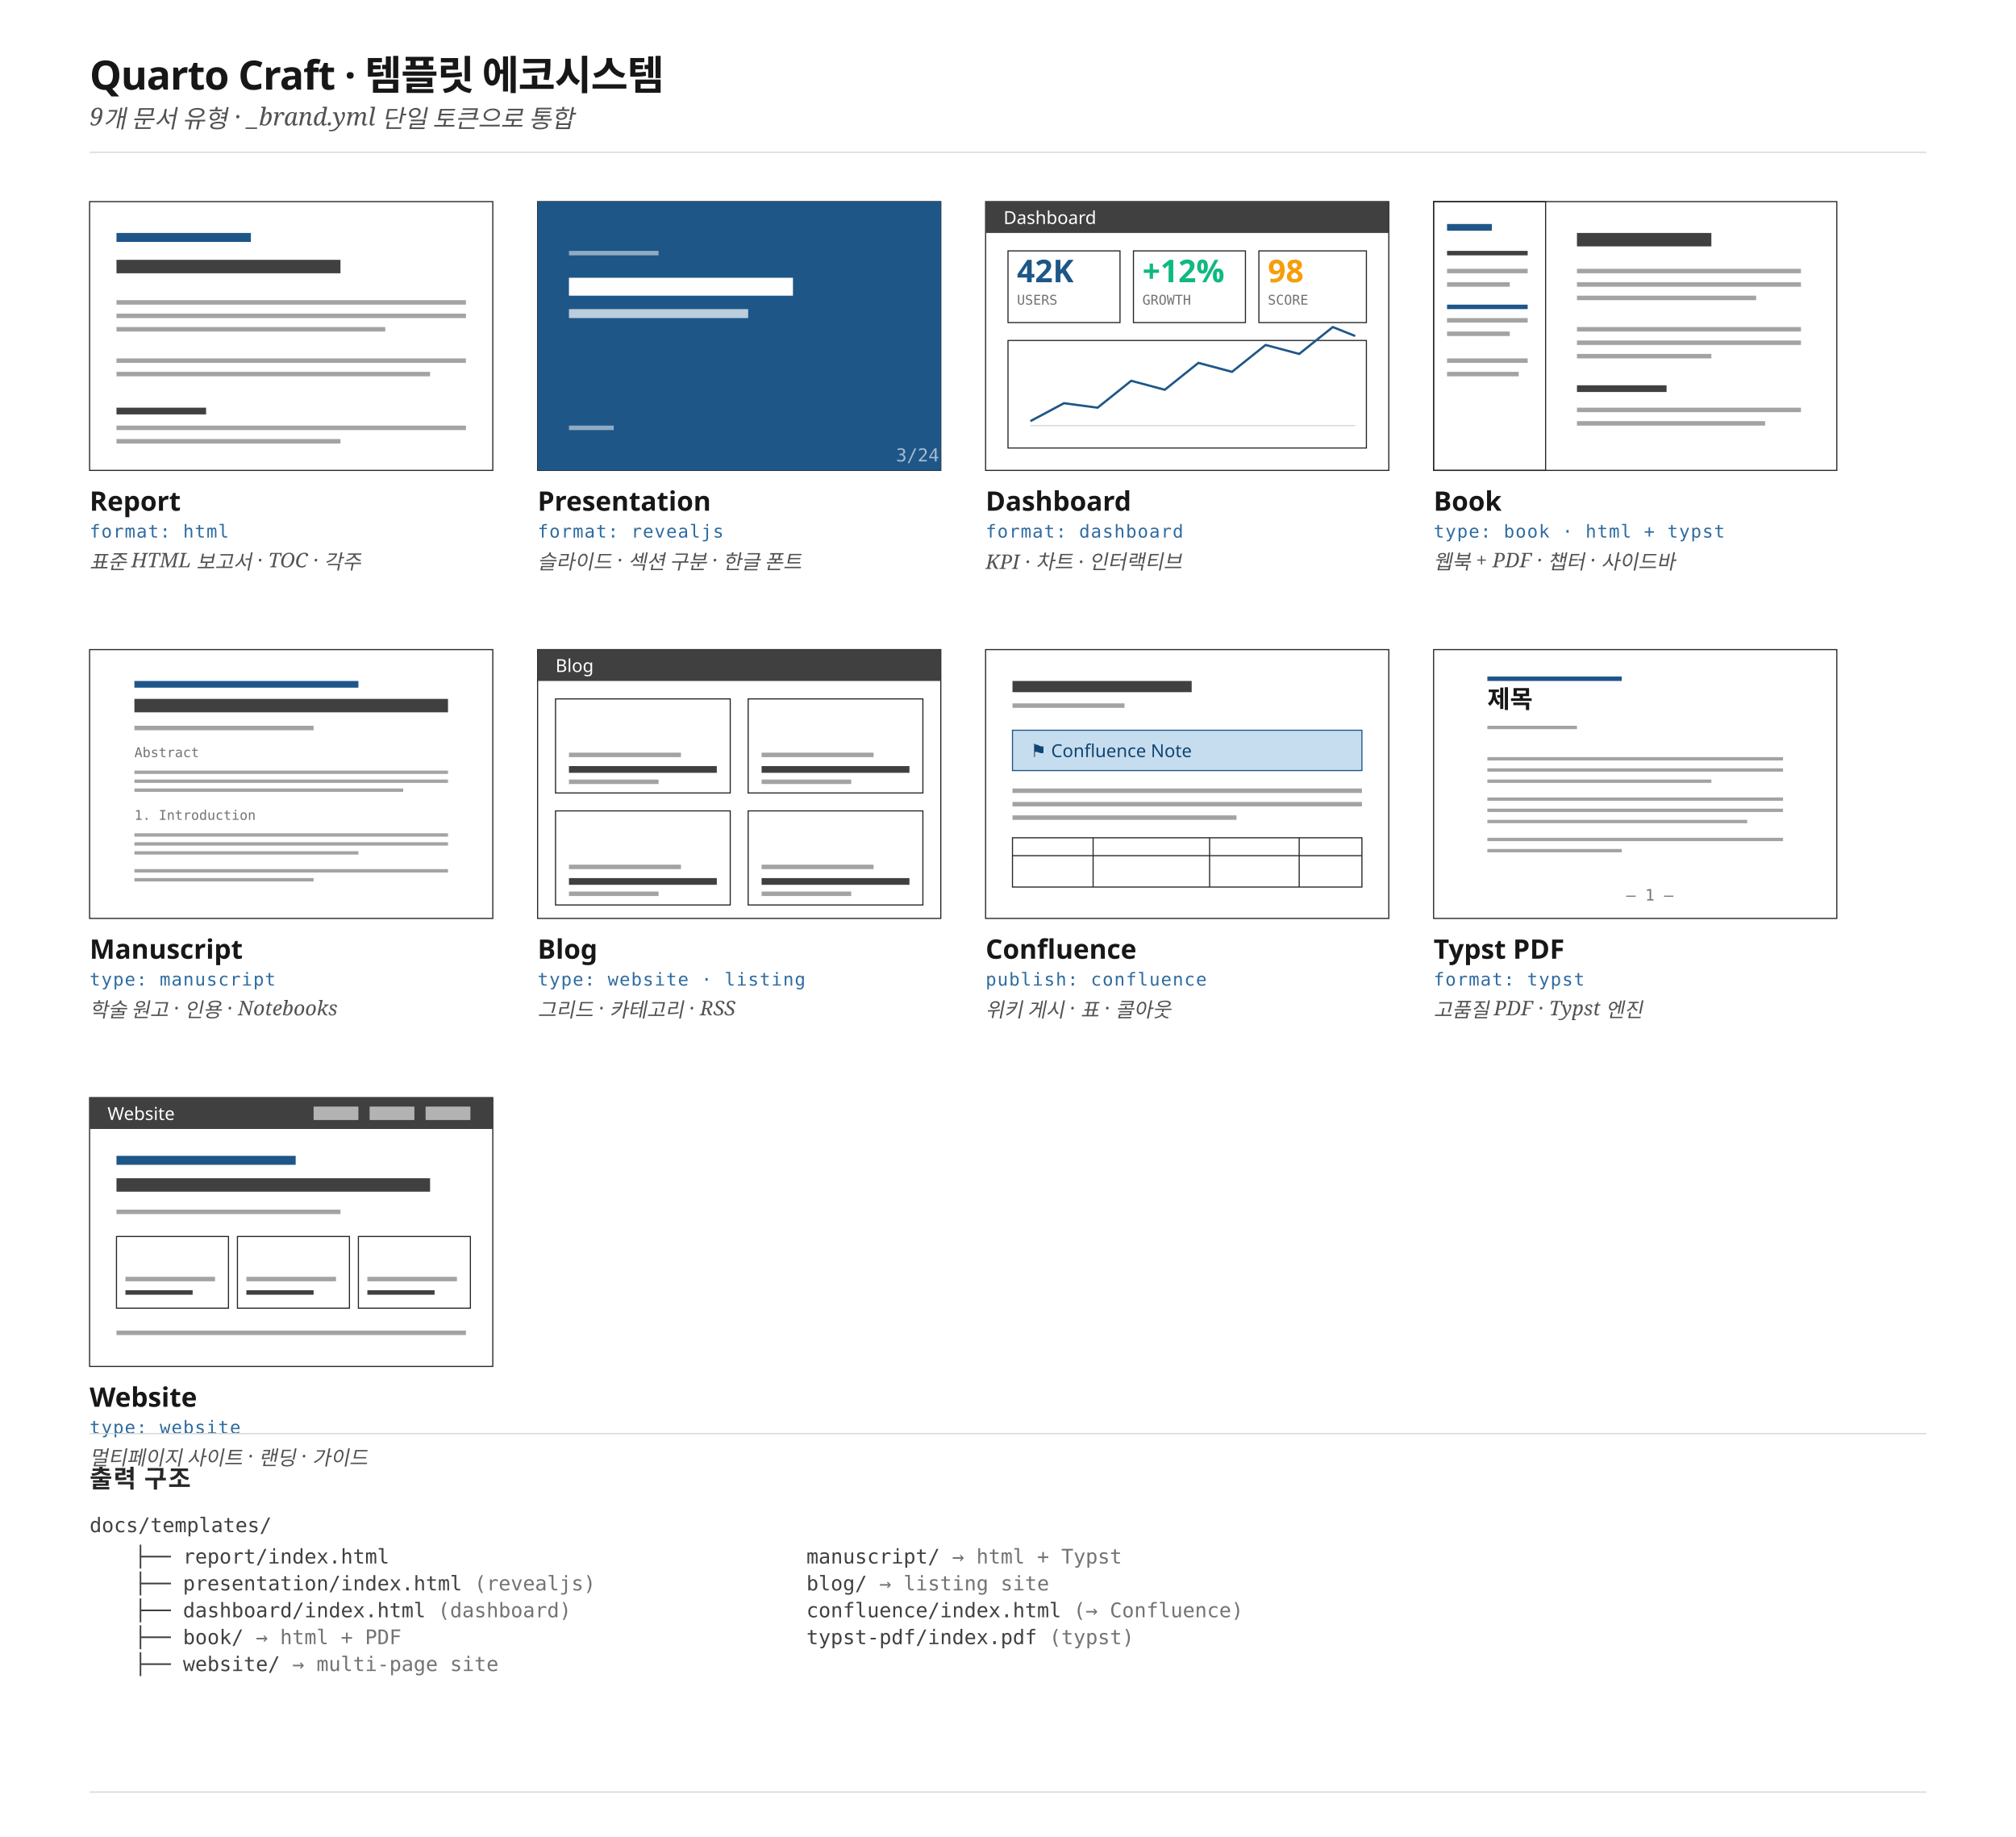
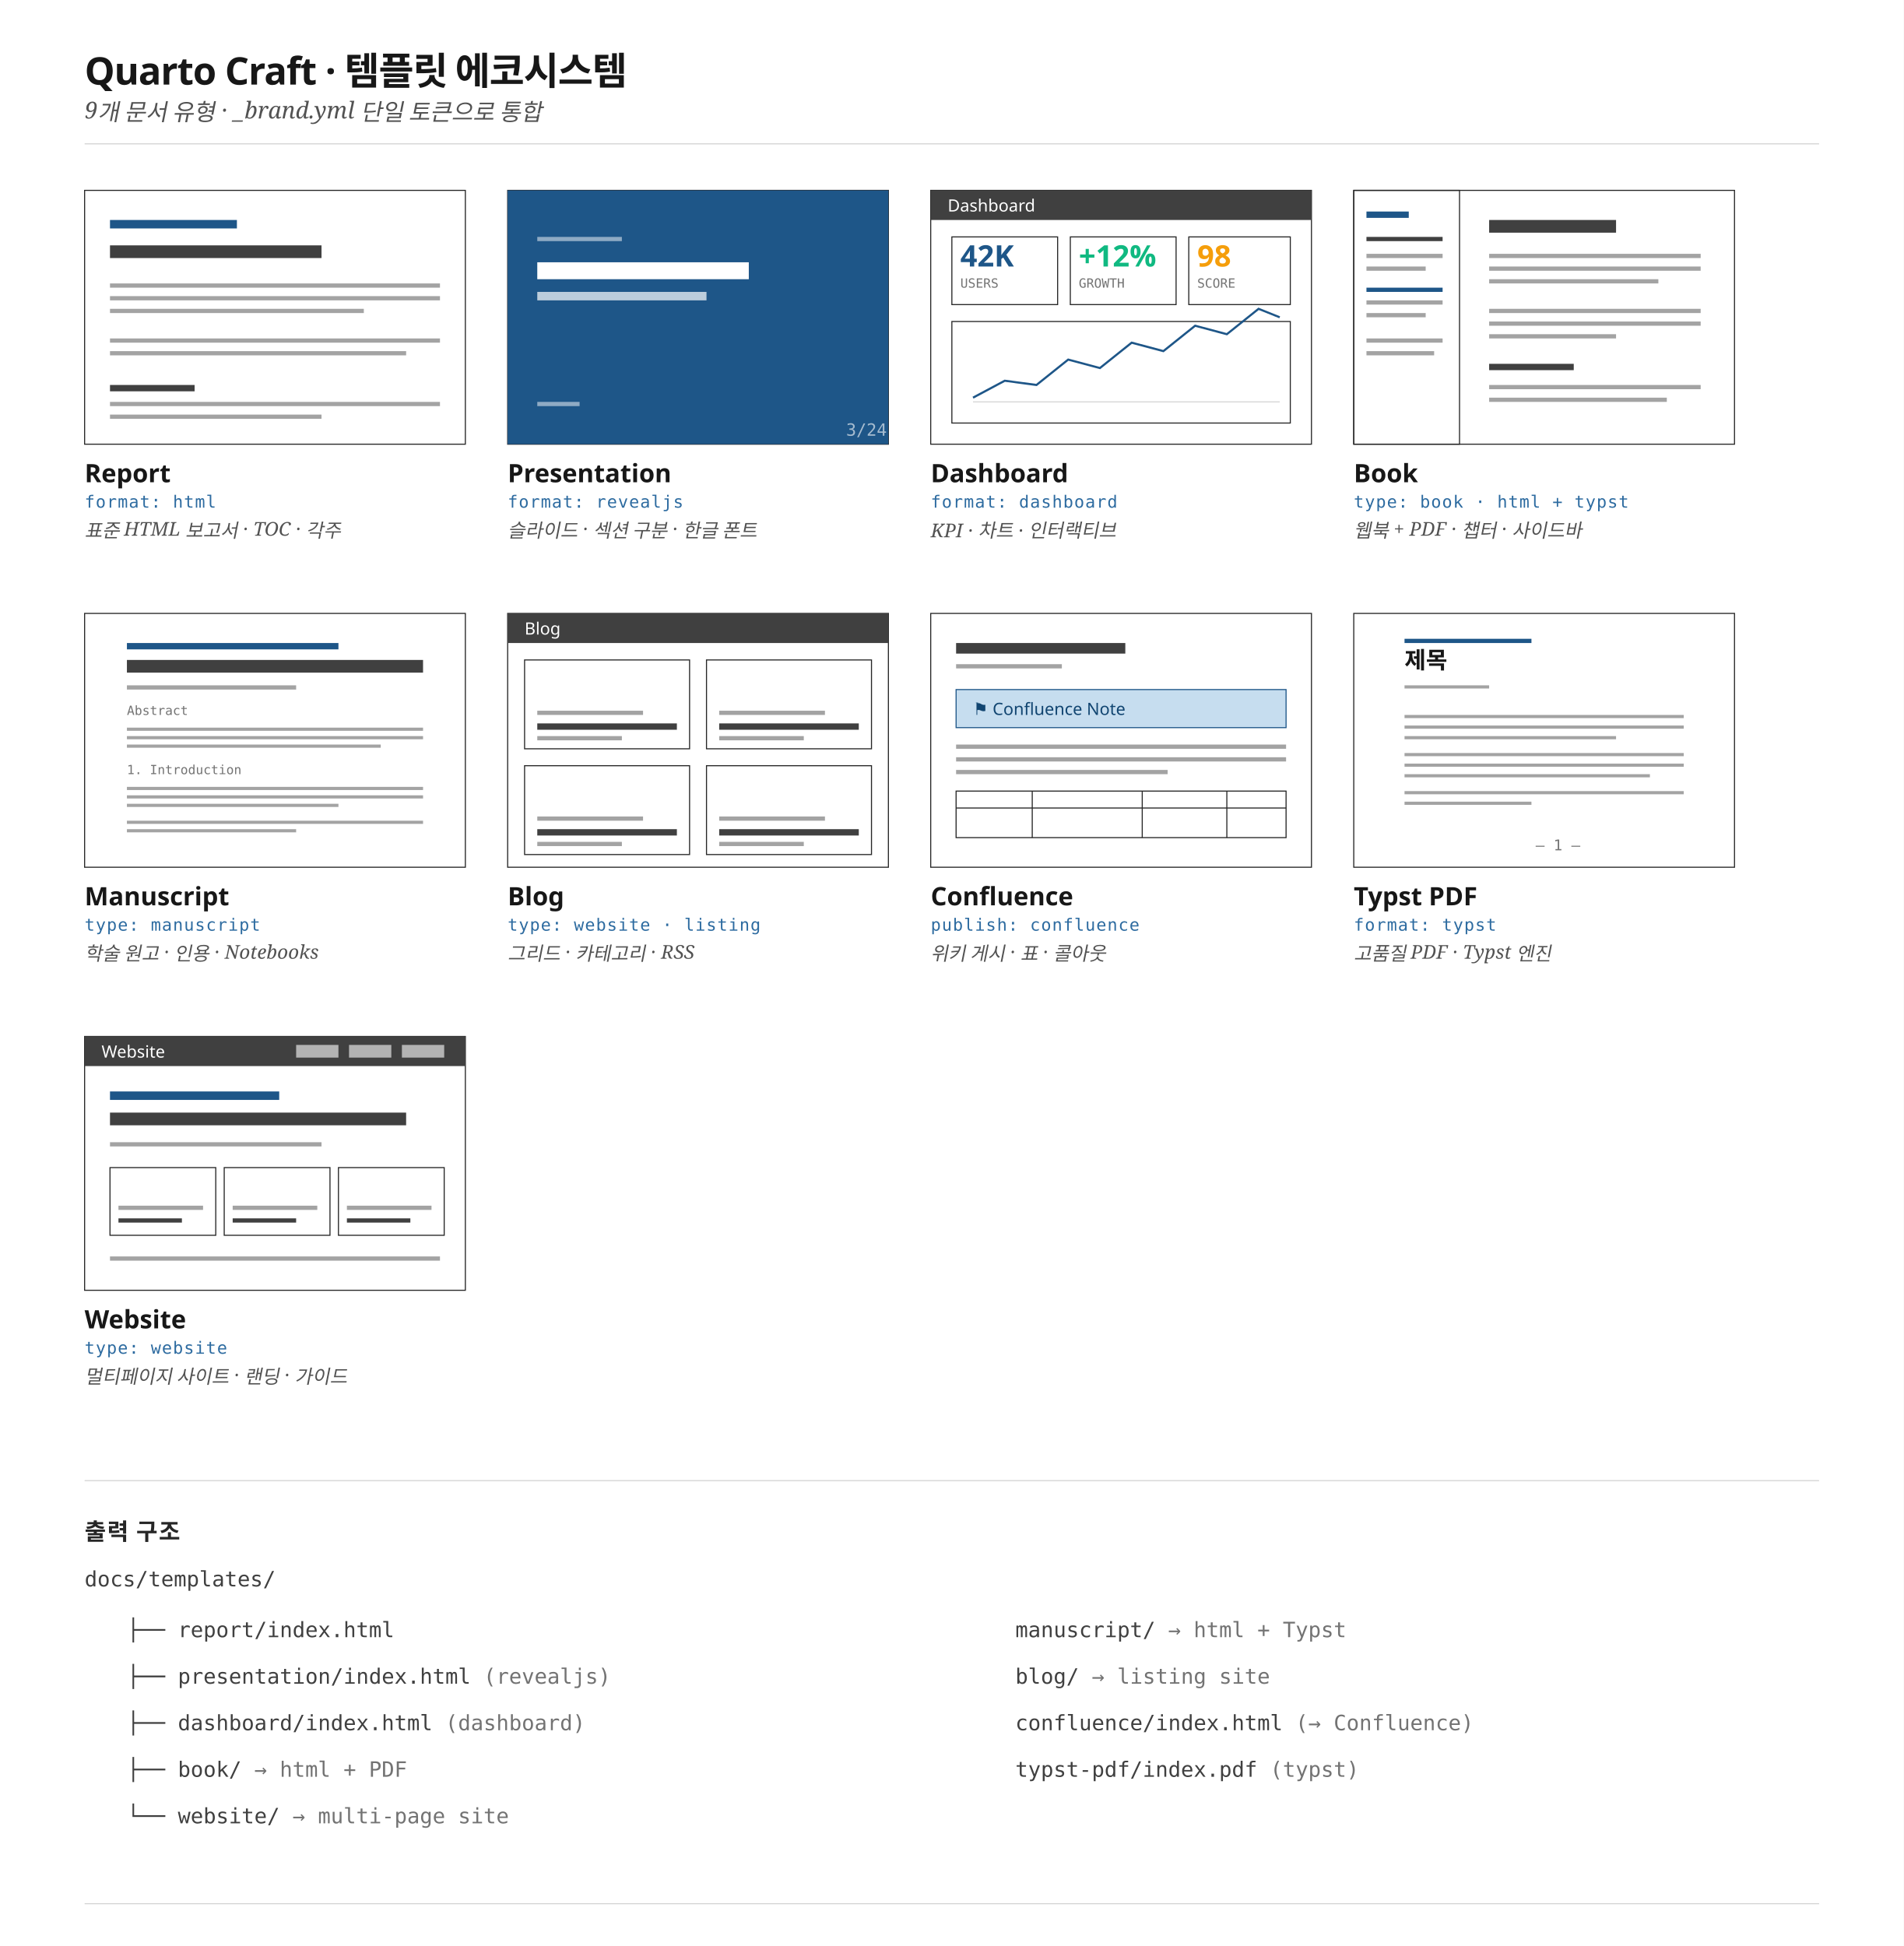
- <svg xmlns="http://www.w3.org/2000/svg" viewBox="0 0 900 820" font-family="'Pretendard Variable', Pretendard, sans-serif">
+ <svg xmlns="http://www.w3.org/2000/svg" viewBox="0 0 900 920" font-family="'Pretendard Variable', Pretendard, sans-serif">
  <style>
    .title { font-size: 18px; font-weight: 700; fill: #171717; letter-spacing: -0.02em; }
    .subtitle { font-size: 11px; fill: #525252; font-style: italic; font-family: 'Noto Serif KR', Georgia, serif; }
    .section { font-size: 11px; font-weight: 600; fill: #262626; letter-spacing: 0.05em; text-transform: uppercase; }
    .tpl-name { font-size: 12px; font-weight: 600; fill: #171717; }
    .tpl-format { font-size: 8px; fill: #2D6BA0; font-family: 'JetBrains Mono', monospace; letter-spacing: 0.05em; }
    .tpl-desc { font-size: 9px; fill: #525252; font-family: 'Noto Serif KR', Georgia, serif; font-style: italic; }
    .meta { font-size: 9px; fill: #737373; font-family: 'JetBrains Mono', monospace; }
    .note { font-size: 10px; fill: #525252; font-style: italic; font-family: 'Noto Serif KR', Georgia, serif; }
    .axis { stroke: #D4D4D4; stroke-width: 0.5; }
    .frame { fill: none; stroke: #262626; stroke-width: 0.5; }
    .frame-fill { fill: #FFFFFF; stroke: #262626; stroke-width: 0.5; }
    .ink { fill: #404040; }
    .ink-light { fill: #A3A3A3; }
    .accent { fill: #1E5688; }
  </style>
-   <rect width="900" height="820" fill="#FFFFFF" />
+   <rect width="900" height="920" fill="#FFFFFF" />
  <text x="40" y="40" class="title">Quarto Craft · 템플릿 에코시스템</text>
  <text x="40" y="56" class="subtitle">9개 문서 유형 · _brand.yml 단일 토큰으로 통합</text>
  <line x1="40" y1="68" x2="860" y2="68" class="axis" />
  <g transform="translate(40, 90)">
    <rect class="frame-fill" x="0" y="0" width="180" height="120" />
    <rect class="accent" x="12" y="14" width="60" height="4" />
    <rect class="ink" x="12" y="26" width="100" height="6" />
    <rect class="ink-light" x="12" y="44" width="156" height="2" />
    <rect class="ink-light" x="12" y="50" width="156" height="2" />
    <rect class="ink-light" x="12" y="56" width="120" height="2" />
    <rect class="ink-light" x="12" y="70" width="156" height="2" />
    <rect class="ink-light" x="12" y="76" width="140" height="2" />
    <rect class="ink" x="12" y="92" width="40" height="3" />
    <rect class="ink-light" x="12" y="100" width="156" height="2" />
    <rect class="ink-light" x="12" y="106" width="100" height="2" />
    <text x="0" y="138" class="tpl-name">Report</text>
    <text x="0" y="150" class="tpl-format">format: html</text>
    <text x="0" y="164" class="tpl-desc">표준 HTML 보고서 · TOC · 각주</text>
  </g>
  <g transform="translate(240, 90)">
    <rect class="frame-fill" x="0" y="0" width="180" height="120" />
    <rect x="0" y="0" width="180" height="120" fill="#1E5688" />
    <rect fill="#FFFFFF" x="14" y="22" width="40" height="2" opacity="0.5" />
    <rect fill="#FFFFFF" x="14" y="34" width="100" height="8" />
    <rect fill="#FFFFFF" x="14" y="48" width="80" height="4" opacity="0.7" />
    <rect fill="#FFFFFF" x="14" y="100" width="20" height="2" opacity="0.5" />
    <text x="160" y="116" font-size="8" fill="#FFFFFF" opacity="0.6" font-family="'JetBrains Mono', monospace">3/24</text>
    <text x="0" y="138" class="tpl-name">Presentation</text>
    <text x="0" y="150" class="tpl-format">format: revealjs</text>
    <text x="0" y="164" class="tpl-desc">슬라이드 · 섹션 구분 · 한글 폰트</text>
  </g>
  <g transform="translate(440, 90)">
    <rect class="frame-fill" x="0" y="0" width="180" height="120" />
    <rect class="ink" x="0" y="0" width="180" height="14" />
    <text x="8" y="10" font-size="8" fill="#FFFFFF">Dashboard</text>
    <rect class="frame" x="10" y="22" width="50" height="32" />
    <text x="14" y="36" font-size="14" font-weight="700" fill="#1E5688">42K</text>
    <text x="14" y="46" font-size="6" fill="#737373" font-family="'JetBrains Mono', monospace">USERS</text>
    <rect class="frame" x="66" y="22" width="50" height="32" />
    <text x="70" y="36" font-size="14" font-weight="700" fill="#10B981">+12%</text>
    <text x="70" y="46" font-size="6" fill="#737373" font-family="'JetBrains Mono', monospace">GROWTH</text>
    <rect class="frame" x="122" y="22" width="48" height="32" />
    <text x="126" y="36" font-size="14" font-weight="700" fill="#F59E0B">98</text>
    <text x="126" y="46" font-size="6" fill="#737373" font-family="'JetBrains Mono', monospace">SCORE</text>
    <rect class="frame" x="10" y="62" width="160" height="48" />
    <polyline fill="none" stroke="#1E5688" stroke-width="1" points="20,98 35,90 50,92 65,80 80,84 95,72 110,76 125,64 140,68 155,56 165,60" />
    <line x1="20" y1="100" x2="165" y2="100" class="axis" />
    <text x="0" y="138" class="tpl-name">Dashboard</text>
    <text x="0" y="150" class="tpl-format">format: dashboard</text>
    <text x="0" y="164" class="tpl-desc">KPI · 차트 · 인터랙티브</text>
  </g>
  <g transform="translate(640, 90)">
    <rect class="frame-fill" x="0" y="0" width="180" height="120" />
    <rect class="frame" x="0" y="0" width="50" height="120" fill="#FAFAFA" />
    <rect class="accent" x="6" y="10" width="20" height="3" />
    <rect class="ink" x="6" y="22" width="36" height="2" />
    <rect class="ink-light" x="6" y="30" width="36" height="2" />
    <rect class="ink-light" x="6" y="36" width="28" height="2" />
    <rect class="accent" x="6" y="46" width="36" height="2" />
    <rect class="ink-light" x="6" y="52" width="36" height="2" />
    <rect class="ink-light" x="6" y="58" width="28" height="2" />
    <rect class="ink-light" x="6" y="70" width="36" height="2" />
    <rect class="ink-light" x="6" y="76" width="32" height="2" />
    <rect class="ink" x="64" y="14" width="60" height="6" />
    <rect class="ink-light" x="64" y="30" width="100" height="2" />
    <rect class="ink-light" x="64" y="36" width="100" height="2" />
    <rect class="ink-light" x="64" y="42" width="80" height="2" />
    <rect class="ink-light" x="64" y="56" width="100" height="2" />
    <rect class="ink-light" x="64" y="62" width="100" height="2" />
    <rect class="ink-light" x="64" y="68" width="60" height="2" />
    <rect class="ink" x="64" y="82" width="40" height="3" />
    <rect class="ink-light" x="64" y="92" width="100" height="2" />
    <rect class="ink-light" x="64" y="98" width="84" height="2" />
    <text x="0" y="138" class="tpl-name">Book</text>
    <text x="0" y="150" class="tpl-format">type: book · html + typst</text>
    <text x="0" y="164" class="tpl-desc">웹북 + PDF · 챕터 · 사이드바</text>
  </g>
  <g transform="translate(40, 290)">
    <rect class="frame-fill" x="0" y="0" width="180" height="120" />
    <rect class="accent" x="20" y="14" width="100" height="3" />
    <rect class="ink" x="20" y="22" width="140" height="6" />
    <rect class="ink-light" x="20" y="34" width="80" height="2" />
    <text x="20" y="48" font-size="6" fill="#737373" font-family="'JetBrains Mono', monospace">Abstract</text>
    <rect class="ink-light" x="20" y="54" width="140" height="1.5" />
    <rect class="ink-light" x="20" y="58" width="140" height="1.5" />
    <rect class="ink-light" x="20" y="62" width="120" height="1.5" />
    <text x="20" y="76" font-size="6" fill="#737373" font-family="'JetBrains Mono', monospace">1. Introduction</text>
    <rect class="ink-light" x="20" y="82" width="140" height="1.5" />
    <rect class="ink-light" x="20" y="86" width="140" height="1.5" />
    <rect class="ink-light" x="20" y="90" width="100" height="1.5" />
    <rect class="ink-light" x="20" y="98" width="140" height="1.5" />
    <rect class="ink-light" x="20" y="102" width="80" height="1.5" />
    <text x="0" y="138" class="tpl-name">Manuscript</text>
    <text x="0" y="150" class="tpl-format">type: manuscript</text>
    <text x="0" y="164" class="tpl-desc">학술 원고 · 인용 · Notebooks</text>
  </g>
  <g transform="translate(240, 290)">
    <rect class="frame-fill" x="0" y="0" width="180" height="120" />
    <rect class="ink" x="0" y="0" width="180" height="14" />
    <text x="8" y="10" font-size="8" fill="#FFFFFF">Blog</text>
    <rect class="frame" x="8" y="22" width="78" height="42" />
    <rect class="ink-light" x="14" y="46" width="50" height="2" />
    <rect class="ink" x="14" y="52" width="66" height="3" />
    <rect class="ink-light" x="14" y="58" width="40" height="2" />
    <rect class="frame" x="94" y="22" width="78" height="42" />
    <rect class="ink-light" x="100" y="46" width="50" height="2" />
    <rect class="ink" x="100" y="52" width="66" height="3" />
    <rect class="ink-light" x="100" y="58" width="40" height="2" />
    <rect class="frame" x="8" y="72" width="78" height="42" />
    <rect class="ink-light" x="14" y="96" width="50" height="2" />
    <rect class="ink" x="14" y="102" width="66" height="3" />
    <rect class="ink-light" x="14" y="108" width="40" height="2" />
    <rect class="frame" x="94" y="72" width="78" height="42" />
    <rect class="ink-light" x="100" y="96" width="50" height="2" />
    <rect class="ink" x="100" y="102" width="66" height="3" />
    <rect class="ink-light" x="100" y="108" width="40" height="2" />
    <text x="0" y="138" class="tpl-name">Blog</text>
    <text x="0" y="150" class="tpl-format">type: website · listing</text>
    <text x="0" y="164" class="tpl-desc">그리드 · 카테고리 · RSS</text>
  </g>
  <g transform="translate(440, 290)">
    <rect class="frame-fill" x="0" y="0" width="180" height="120" />
    <rect class="ink" x="12" y="14" width="80" height="5" />
    <rect class="ink-light" x="12" y="24" width="50" height="2" />
    <rect fill="#C6DDEF" x="12" y="36" width="156" height="18" stroke="#1E5688" stroke-width="0.5" />
    <text x="20" y="48" font-size="8" fill="#114571">⚑ Confluence Note</text>
    <rect class="ink-light" x="12" y="62" width="156" height="2" />
    <rect class="ink-light" x="12" y="68" width="156" height="2" />
    <rect class="ink-light" x="12" y="74" width="100" height="2" />
    <rect class="frame" x="12" y="84" width="156" height="22" />
    <line x1="48" y1="84" x2="48" y2="106" stroke="#262626" stroke-width="0.5" />
    <line x1="100" y1="84" x2="100" y2="106" stroke="#262626" stroke-width="0.5" />
    <line x1="140" y1="84" x2="140" y2="106" stroke="#262626" stroke-width="0.5" />
    <line x1="12" y1="92" x2="168" y2="92" stroke="#262626" stroke-width="0.5" />
    <text x="0" y="138" class="tpl-name">Confluence</text>
    <text x="0" y="150" class="tpl-format">publish: confluence</text>
    <text x="0" y="164" class="tpl-desc">위키 게시 · 표 · 콜아웃</text>
  </g>
  <g transform="translate(640, 290)">
    <rect class="frame-fill" x="0" y="0" width="180" height="120" />
    <rect class="accent" x="24" y="12" width="60" height="2" />
    <text x="24" y="26" font-size="11" font-weight="700" fill="#171717" font-family="'Noto Serif KR', Georgia, serif">제목</text>
    <rect class="ink-light" x="24" y="34" width="40" height="1.5" />
    <rect class="ink-light" x="24" y="48" width="132" height="1.5" />
    <rect class="ink-light" x="24" y="53" width="132" height="1.5" />
    <rect class="ink-light" x="24" y="58" width="100" height="1.5" />
    <rect class="ink-light" x="24" y="66" width="132" height="1.5" />
    <rect class="ink-light" x="24" y="71" width="132" height="1.5" />
    <rect class="ink-light" x="24" y="76" width="116" height="1.5" />
    <rect class="ink-light" x="24" y="84" width="132" height="1.5" />
    <rect class="ink-light" x="24" y="89" width="60" height="1.5" />
    <text x="86" y="112" font-size="7" fill="#737373" font-family="'JetBrains Mono', monospace">— 1 —</text>
    <text x="0" y="138" class="tpl-name">Typst PDF</text>
    <text x="0" y="150" class="tpl-format">format: typst</text>
    <text x="0" y="164" class="tpl-desc">고품질 PDF · Typst 엔진</text>
  </g>
  <g transform="translate(40, 490)">
    <rect class="frame-fill" x="0" y="0" width="180" height="120" />
    <rect class="ink" x="0" y="0" width="180" height="14" />
    <text x="8" y="10" font-size="8" fill="#FFFFFF">Website</text>
    <rect fill="#FFFFFF" x="100" y="4" width="20" height="6" opacity="0.6" />
    <rect fill="#FFFFFF" x="125" y="4" width="20" height="6" opacity="0.6" />
    <rect fill="#FFFFFF" x="150" y="4" width="20" height="6" opacity="0.6" />
    <rect class="accent" x="12" y="26" width="80" height="4" />
    <rect class="ink" x="12" y="36" width="140" height="6" />
    <rect class="ink-light" x="12" y="50" width="100" height="2" />
    <rect class="frame" x="12" y="62" width="50" height="32" />
    <rect class="ink-light" x="16" y="80" width="40" height="2" />
    <rect class="ink" x="16" y="86" width="30" height="2" />
    <rect class="frame" x="66" y="62" width="50" height="32" />
    <rect class="ink-light" x="70" y="80" width="40" height="2" />
    <rect class="ink" x="70" y="86" width="30" height="2" />
    <rect class="frame" x="120" y="62" width="50" height="32" />
    <rect class="ink-light" x="124" y="80" width="40" height="2" />
    <rect class="ink" x="124" y="86" width="30" height="2" />
    <rect class="ink-light" x="12" y="104" width="156" height="2" />
    <text x="0" y="138" class="tpl-name">Website</text>
    <text x="0" y="150" class="tpl-format">type: website</text>
    <text x="0" y="164" class="tpl-desc">멀티페이지 사이트 · 랜딩 · 가이드</text>
  </g>
-   <line x1="40" y1="640" x2="860" y2="640" class="axis" />
-   <text x="40" y="664" class="section">출력 구조</text>
-   <g transform="translate(40, 670)" font-family="'JetBrains Mono', monospace" font-size="9" fill="#404040">
-     <text x="0" y="14">docs/templates/</text>
-     <text x="20" y="28">├── report/index.html</text>
-     <text x="20" y="40">├── presentation/index.html       <tspan fill="#737373">(revealjs)</tspan>
-     </text>
-     <text x="20" y="52">├── dashboard/index.html          <tspan fill="#737373">(dashboard)</tspan>
-     </text>
-     <text x="20" y="64">├── book/  <tspan fill="#737373">→ html + PDF</tspan>
-     </text>
-     <text x="20" y="76">├── website/  <tspan fill="#737373">→ multi-page site</tspan>
-     </text>
-     <text x="320" y="28">manuscript/  <tspan fill="#737373">→ html + Typst</tspan>
-     </text>
-     <text x="320" y="40">blog/  <tspan fill="#737373">→ listing site</tspan>
-     </text>
-     <text x="320" y="52">confluence/index.html          <tspan fill="#737373">(→ Confluence)</tspan>
-     </text>
-     <text x="320" y="64">typst-pdf/index.pdf            <tspan fill="#737373">(typst)</tspan>
-     </text>
-   </g>
-   <line x1="40" y1="800" x2="860" y2="800" class="axis" />
+   <line x1="40" y1="700" x2="860" y2="700" class="axis" />
+   <text x="40" y="728" class="section">출력 구조</text>
+   <g transform="translate(40, 750)" font-family="'JetBrains Mono', monospace" font-size="10" fill="#404040">
+     <text x="0" y="0">docs/templates/</text>
+     <text x="20" y="24">├── report/index.html</text>
+     <text x="20" y="46">├── presentation/index.html       <tspan fill="#737373">(revealjs)</tspan>
+     </text>
+     <text x="20" y="68">├── dashboard/index.html          <tspan fill="#737373">(dashboard)</tspan>
+     </text>
+     <text x="20" y="90">├── book/                         <tspan fill="#737373">→ html + PDF</tspan>
+     </text>
+     <text x="20" y="112">└── website/                       <tspan fill="#737373">→ multi-page site</tspan>
+     </text>
+     <text x="440" y="24">manuscript/                     <tspan fill="#737373">→ html + Typst</tspan>
+     </text>
+     <text x="440" y="46">blog/                           <tspan fill="#737373">→ listing site</tspan>
+     </text>
+     <text x="440" y="68">confluence/index.html           <tspan fill="#737373">(→ Confluence)</tspan>
+     </text>
+     <text x="440" y="90">typst-pdf/index.pdf             <tspan fill="#737373">(typst)</tspan>
+     </text>
+   </g>
+   <line x1="40" y1="900" x2="860" y2="900" class="axis" />
</svg>
